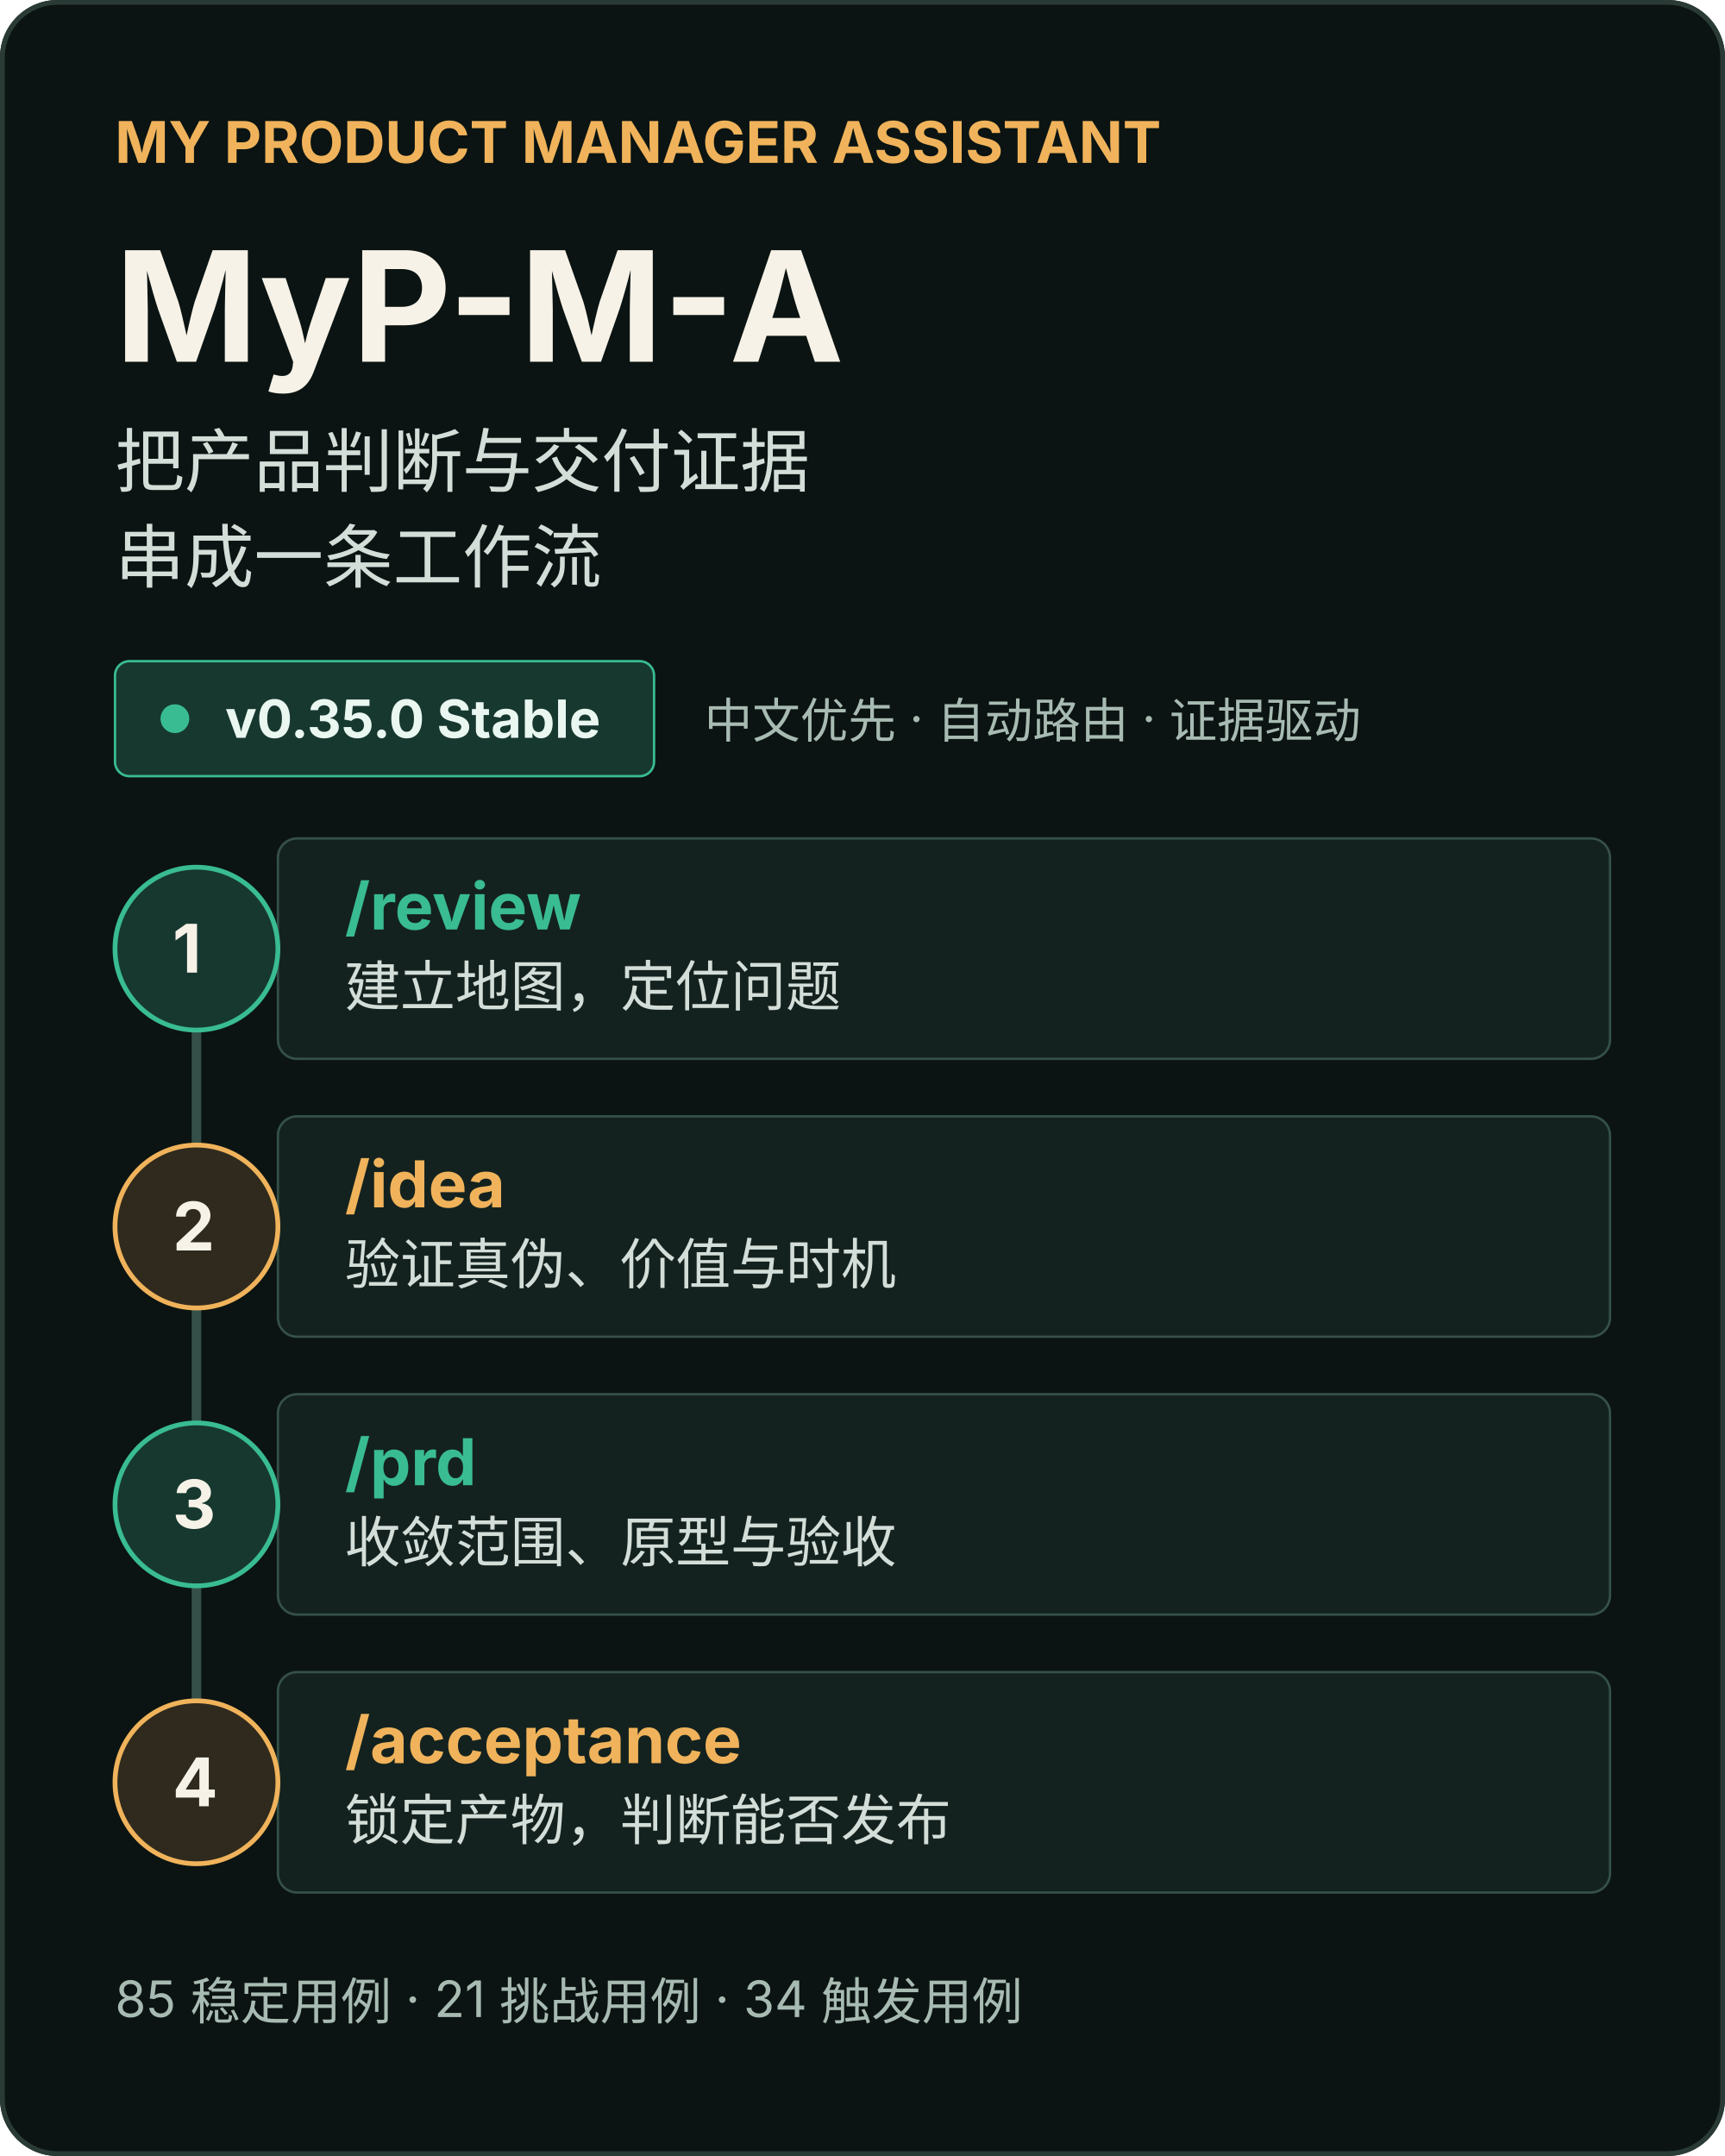
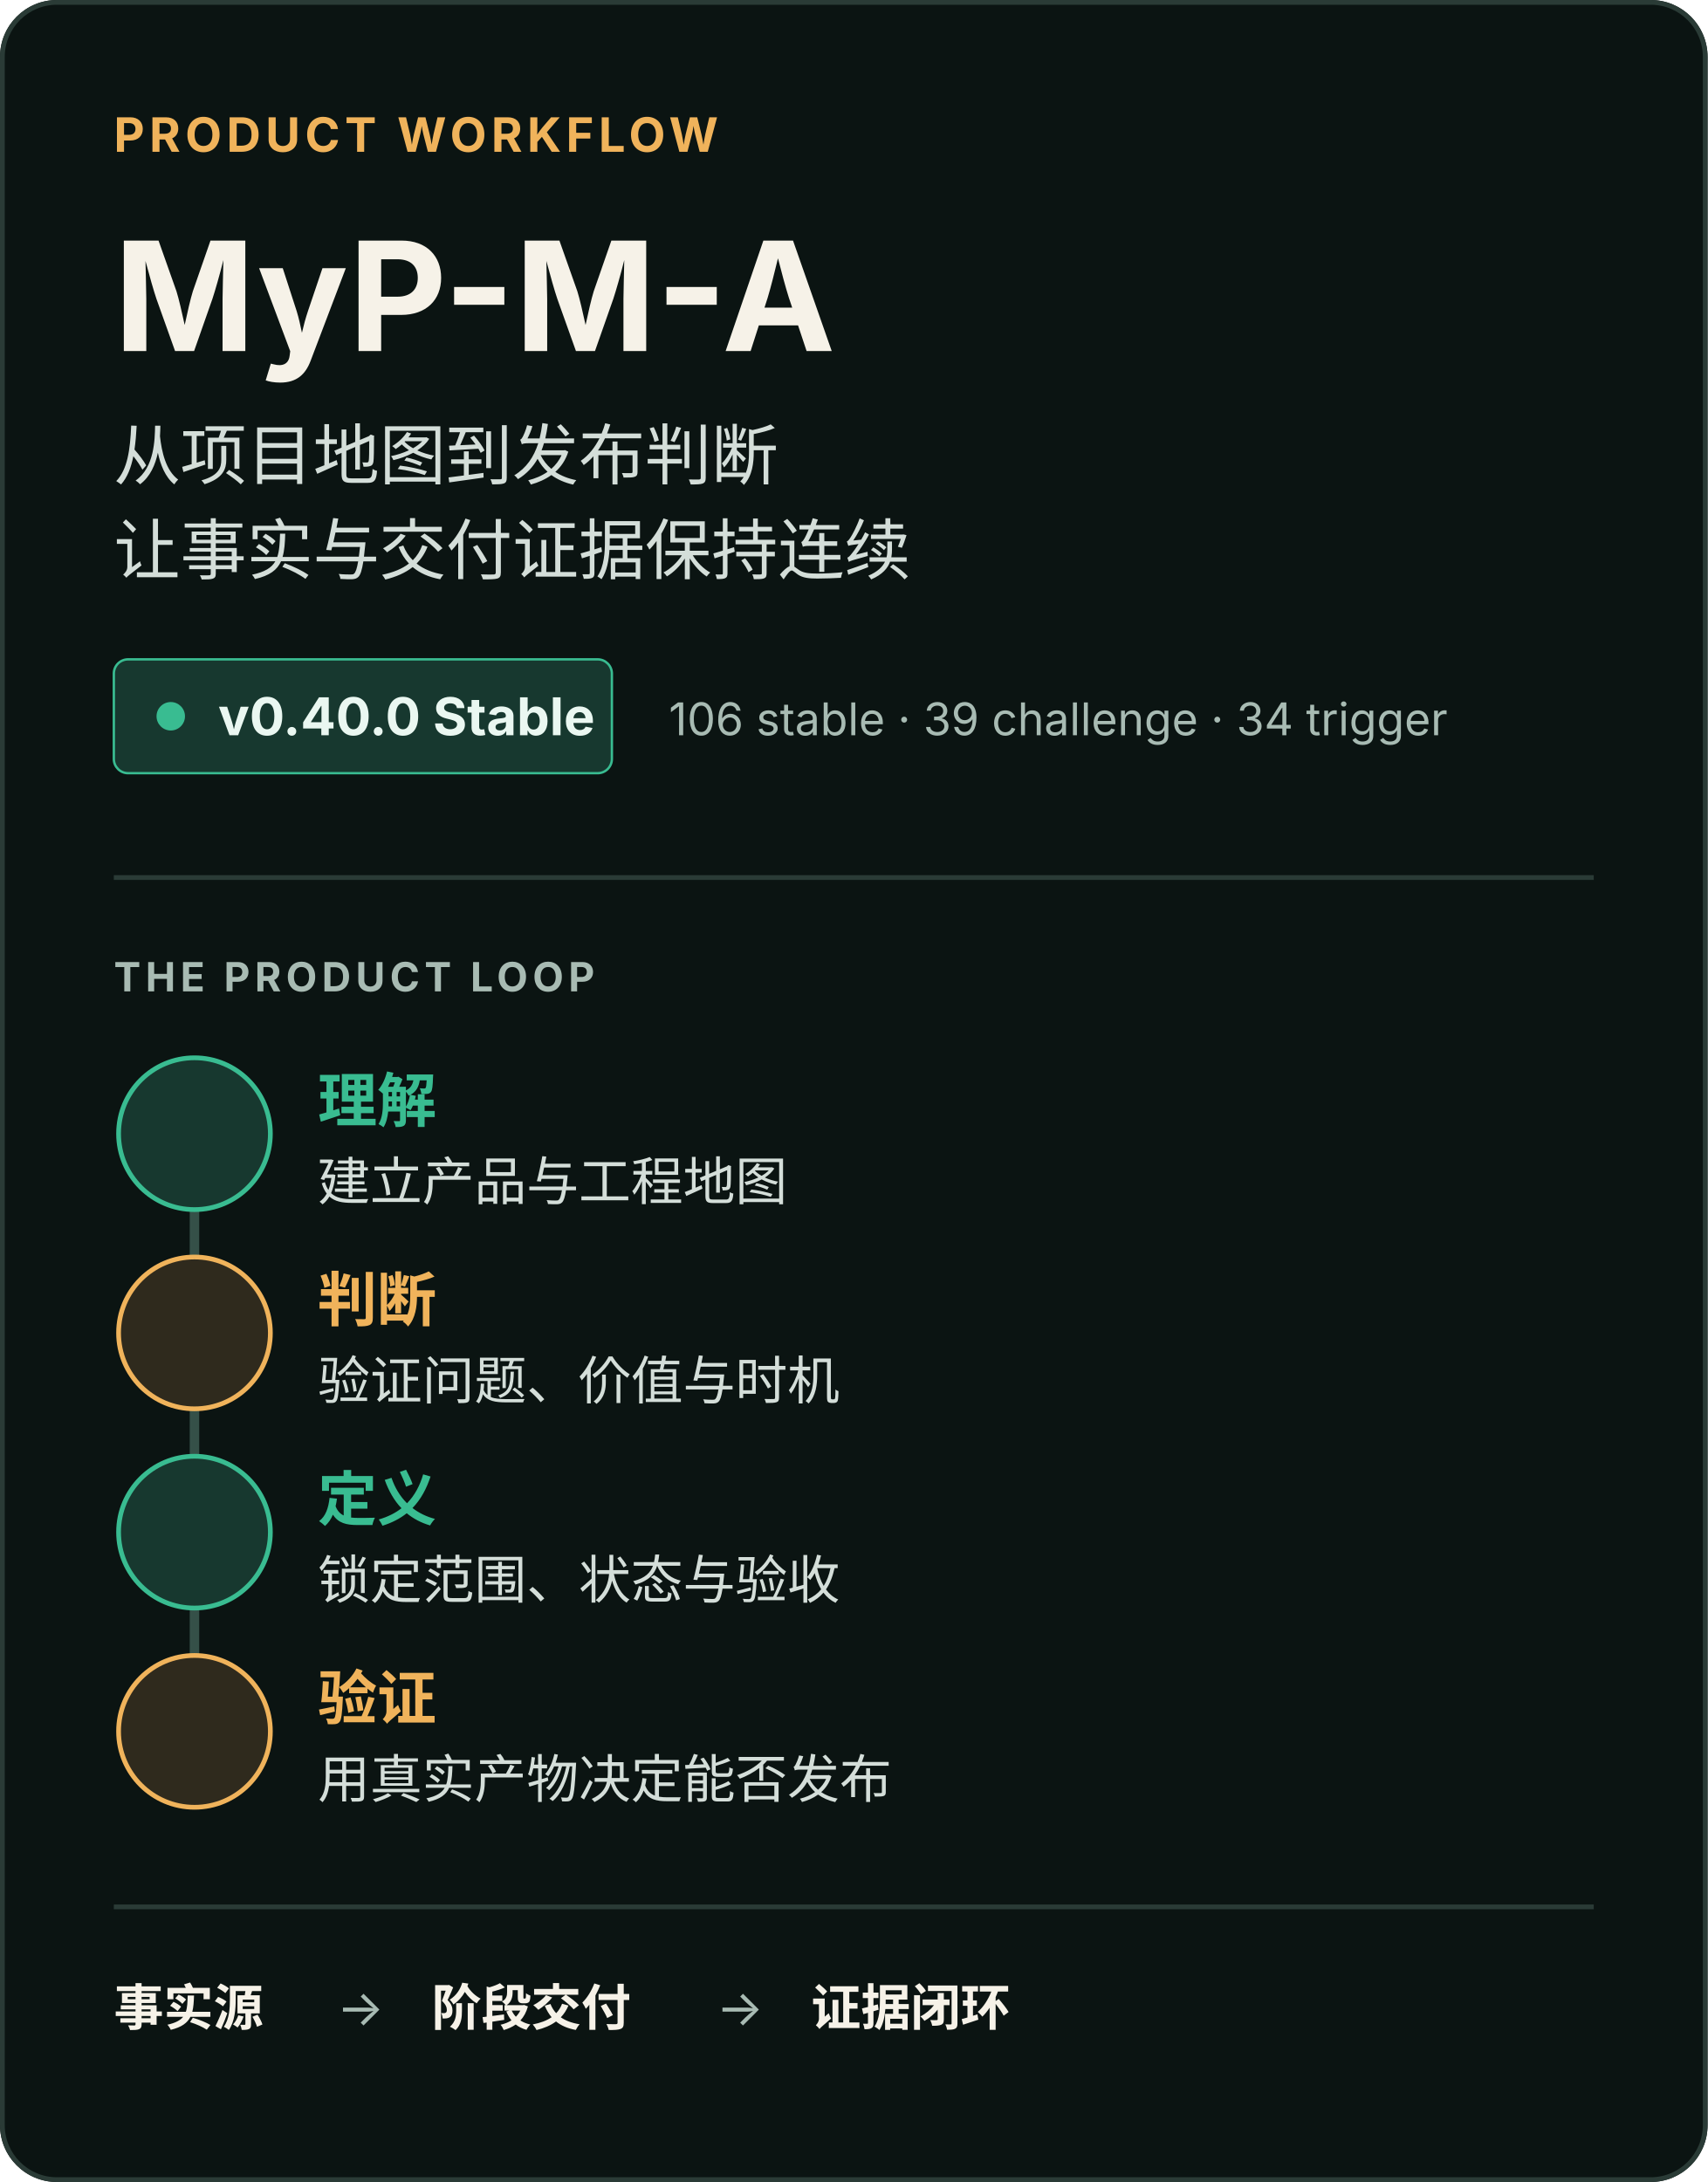
- <svg xmlns="http://www.w3.org/2000/svg" width="720" height="900" viewBox="0 0 720 900" role="img" aria-labelledby="title desc">
-   <rect width="720" height="900" rx="24" fill="#0B1412" />
-   <rect x="1" y="1" width="718" height="898" rx="23" fill="none" stroke="#2A3B36" stroke-width="2" />
-   <g font-family="Inter, Segoe UI, Microsoft YaHei, sans-serif">
-     <text x="48" y="68" fill="#F0B35B" font-size="24" font-weight="700">MY PRODUCT MANAGER ASSISTANT</text>
-     <text x="48" y="151" fill="#F6F2E8" font-size="64" font-weight="750">MyP-M-A</text>
-     <text x="48" y="203" fill="#D4DED9" font-size="29">把产品判断与交付证据</text>
-     <text x="48" y="243" fill="#D4DED9" font-size="29">串成一条工作流</text>
-     <g transform="translate(48 276)">
-       <rect width="225" height="48" rx="6" fill="#17382F" stroke="#39BC91" />
-       <circle cx="25" cy="24" r="6" fill="#39BC91" />
-       <text x="46" y="32" fill="#EAF7F1" font-size="22" font-weight="700">v0.35.0 Stable</text>
+ <svg xmlns="http://www.w3.org/2000/svg" width="720" height="920" viewBox="0 0 720 920" role="img" aria-labelledby="title desc">
+   <rect width="720" height="920" rx="24" fill="#0B1412" />
+   <rect x="1" y="1" width="718" height="918" rx="23" fill="none" stroke="#2A3B36" stroke-width="2" />
+   <g font-family="-apple-system, BlinkMacSystemFont, 'Segoe UI', 'PingFang SC', 'Microsoft YaHei', sans-serif">
+     <text x="48" y="64" fill="#F0B35B" font-size="20" font-weight="700" letter-spacing="2">PRODUCT WORKFLOW</text>
+     <text x="48" y="148" fill="#F6F2E8" font-size="64" font-weight="750">MyP-M-A</text>
+     <text x="48" y="202" fill="#D4DED9" font-size="28">从项目地图到发布判断</text>
+     <text x="48" y="242" fill="#D4DED9" font-size="28">让事实与交付证据保持连续</text>
+     <g transform="translate(48 278)">
+       <rect width="210" height="48" rx="6" fill="#17382F" stroke="#39BC91" />
+       <circle cx="24" cy="24" r="6" fill="#39BC91" />
+       <text x="44" y="32" fill="#EAF7F1" font-size="22" font-weight="700">v0.40.0 Stable</text>
    </g>
-     <text x="294" y="308" fill="#A8BBB3" font-size="20">中文优先 · 自动路由 · 证据驱动</text>
-     <path d="M82 374V744" stroke="#355048" stroke-width="4" />
-     <g transform="translate(48 350)">
-       <rect x="68" width="556" height="92" rx="8" fill="#14221F" stroke="#355048" />
-       <circle cx="34" cy="46" r="34" fill="#17382F" stroke="#39BC91" stroke-width="2" />
-       <text x="24" y="56" fill="#F6F2E8" font-size="28" font-weight="700">1</text>
-       <text x="96" y="38" fill="#39BC91" font-size="27" font-weight="700">/review</text>
-       <text x="96" y="70" fill="#D4DED9" font-size="23">建立地图，定位问题</text>
+     <text x="282" y="310" fill="#A8BBB3" font-size="19">106 stable · 39 challenge · 34 trigger</text>
+     <line x1="48" y1="370" x2="672" y2="370" stroke="#2A3B36" stroke-width="2" />
+     <text x="48" y="418" fill="#A8BBB3" font-size="17" font-weight="700" letter-spacing="2">THE PRODUCT LOOP</text>
+     <line x1="82" y1="462" x2="82" y2="748" stroke="#355048" stroke-width="4" />
+     <g transform="translate(48 444)">
+       <circle cx="34" cy="34" r="32" fill="#17382F" stroke="#39BC91" stroke-width="2" />
+       <text x="86" y="29" fill="#39BC91" font-size="25" font-weight="700">理解</text>
+       <text x="86" y="62" fill="#D4DED9" font-size="22">建立产品与工程地图</text>
    </g>
-     <g transform="translate(48 466)">
-       <rect x="68" width="556" height="92" rx="8" fill="#14221F" stroke="#355048" />
-       <circle cx="34" cy="46" r="34" fill="#2F2A1D" stroke="#F0B35B" stroke-width="2" />
-       <text x="24" y="56" fill="#F6F2E8" font-size="28" font-weight="700">2</text>
-       <text x="96" y="38" fill="#F0B35B" font-size="27" font-weight="700">/idea</text>
-       <text x="96" y="70" fill="#D4DED9" font-size="23">验证真伪、价值与时机</text>
+     <g transform="translate(48 528)">
+       <circle cx="34" cy="34" r="32" fill="#2F2A1D" stroke="#F0B35B" stroke-width="2" />
+       <text x="86" y="29" fill="#F0B35B" font-size="25" font-weight="700">判断</text>
+       <text x="86" y="62" fill="#D4DED9" font-size="22">验证问题、价值与时机</text>
    </g>
-     <g transform="translate(48 582)">
-       <rect x="68" width="556" height="92" rx="8" fill="#14221F" stroke="#355048" />
-       <circle cx="34" cy="46" r="34" fill="#17382F" stroke="#39BC91" stroke-width="2" />
-       <text x="24" y="56" fill="#F6F2E8" font-size="28" font-weight="700">3</text>
-       <text x="96" y="38" fill="#39BC91" font-size="27" font-weight="700">/prd</text>
-       <text x="96" y="70" fill="#D4DED9" font-size="23">收敛范围、原型与验收</text>
+     <g transform="translate(48 612)">
+       <circle cx="34" cy="34" r="32" fill="#17382F" stroke="#39BC91" stroke-width="2" />
+       <text x="86" y="29" fill="#39BC91" font-size="25" font-weight="700">定义</text>
+       <text x="86" y="62" fill="#D4DED9" font-size="22">锁定范围、状态与验收</text>
    </g>
-     <g transform="translate(48 698)">
-       <rect x="68" width="556" height="92" rx="8" fill="#14221F" stroke="#355048" />
-       <circle cx="34" cy="46" r="34" fill="#2F2A1D" stroke="#F0B35B" stroke-width="2" />
-       <text x="24" y="56" fill="#F6F2E8" font-size="28" font-weight="700">4</text>
-       <text x="96" y="38" fill="#F0B35B" font-size="27" font-weight="700">/acceptance</text>
-       <text x="96" y="70" fill="#D4DED9" font-size="23">锁定产物，判断能否发布</text>
+     <g transform="translate(48 696)">
+       <circle cx="34" cy="34" r="32" fill="#2F2A1D" stroke="#F0B35B" stroke-width="2" />
+       <text x="86" y="29" fill="#F0B35B" font-size="25" font-weight="700">验证</text>
+       <text x="86" y="62" fill="#D4DED9" font-size="22">用真实产物决定能否发布</text>
    </g>
-     <text x="48" y="842" fill="#A8BBB3" font-size="21">85 稳定用例 · 21 挑战用例 · 34 触发用例</text>
+     <line x1="48" y1="804" x2="672" y2="804" stroke="#2A3B36" stroke-width="2" />
+     <text x="48" y="854" fill="#F6F2E8" font-size="21" font-weight="700">事实源</text>
+     <text x="142" y="854" fill="#A8BBB3" font-size="21">→</text>
+     <text x="182" y="854" fill="#F6F2E8" font-size="21" font-weight="700">阶段交付</text>
+     <text x="302" y="854" fill="#A8BBB3" font-size="21">→</text>
+     <text x="342" y="854" fill="#F6F2E8" font-size="21" font-weight="700">证据闭环</text>
  </g>
</svg>
